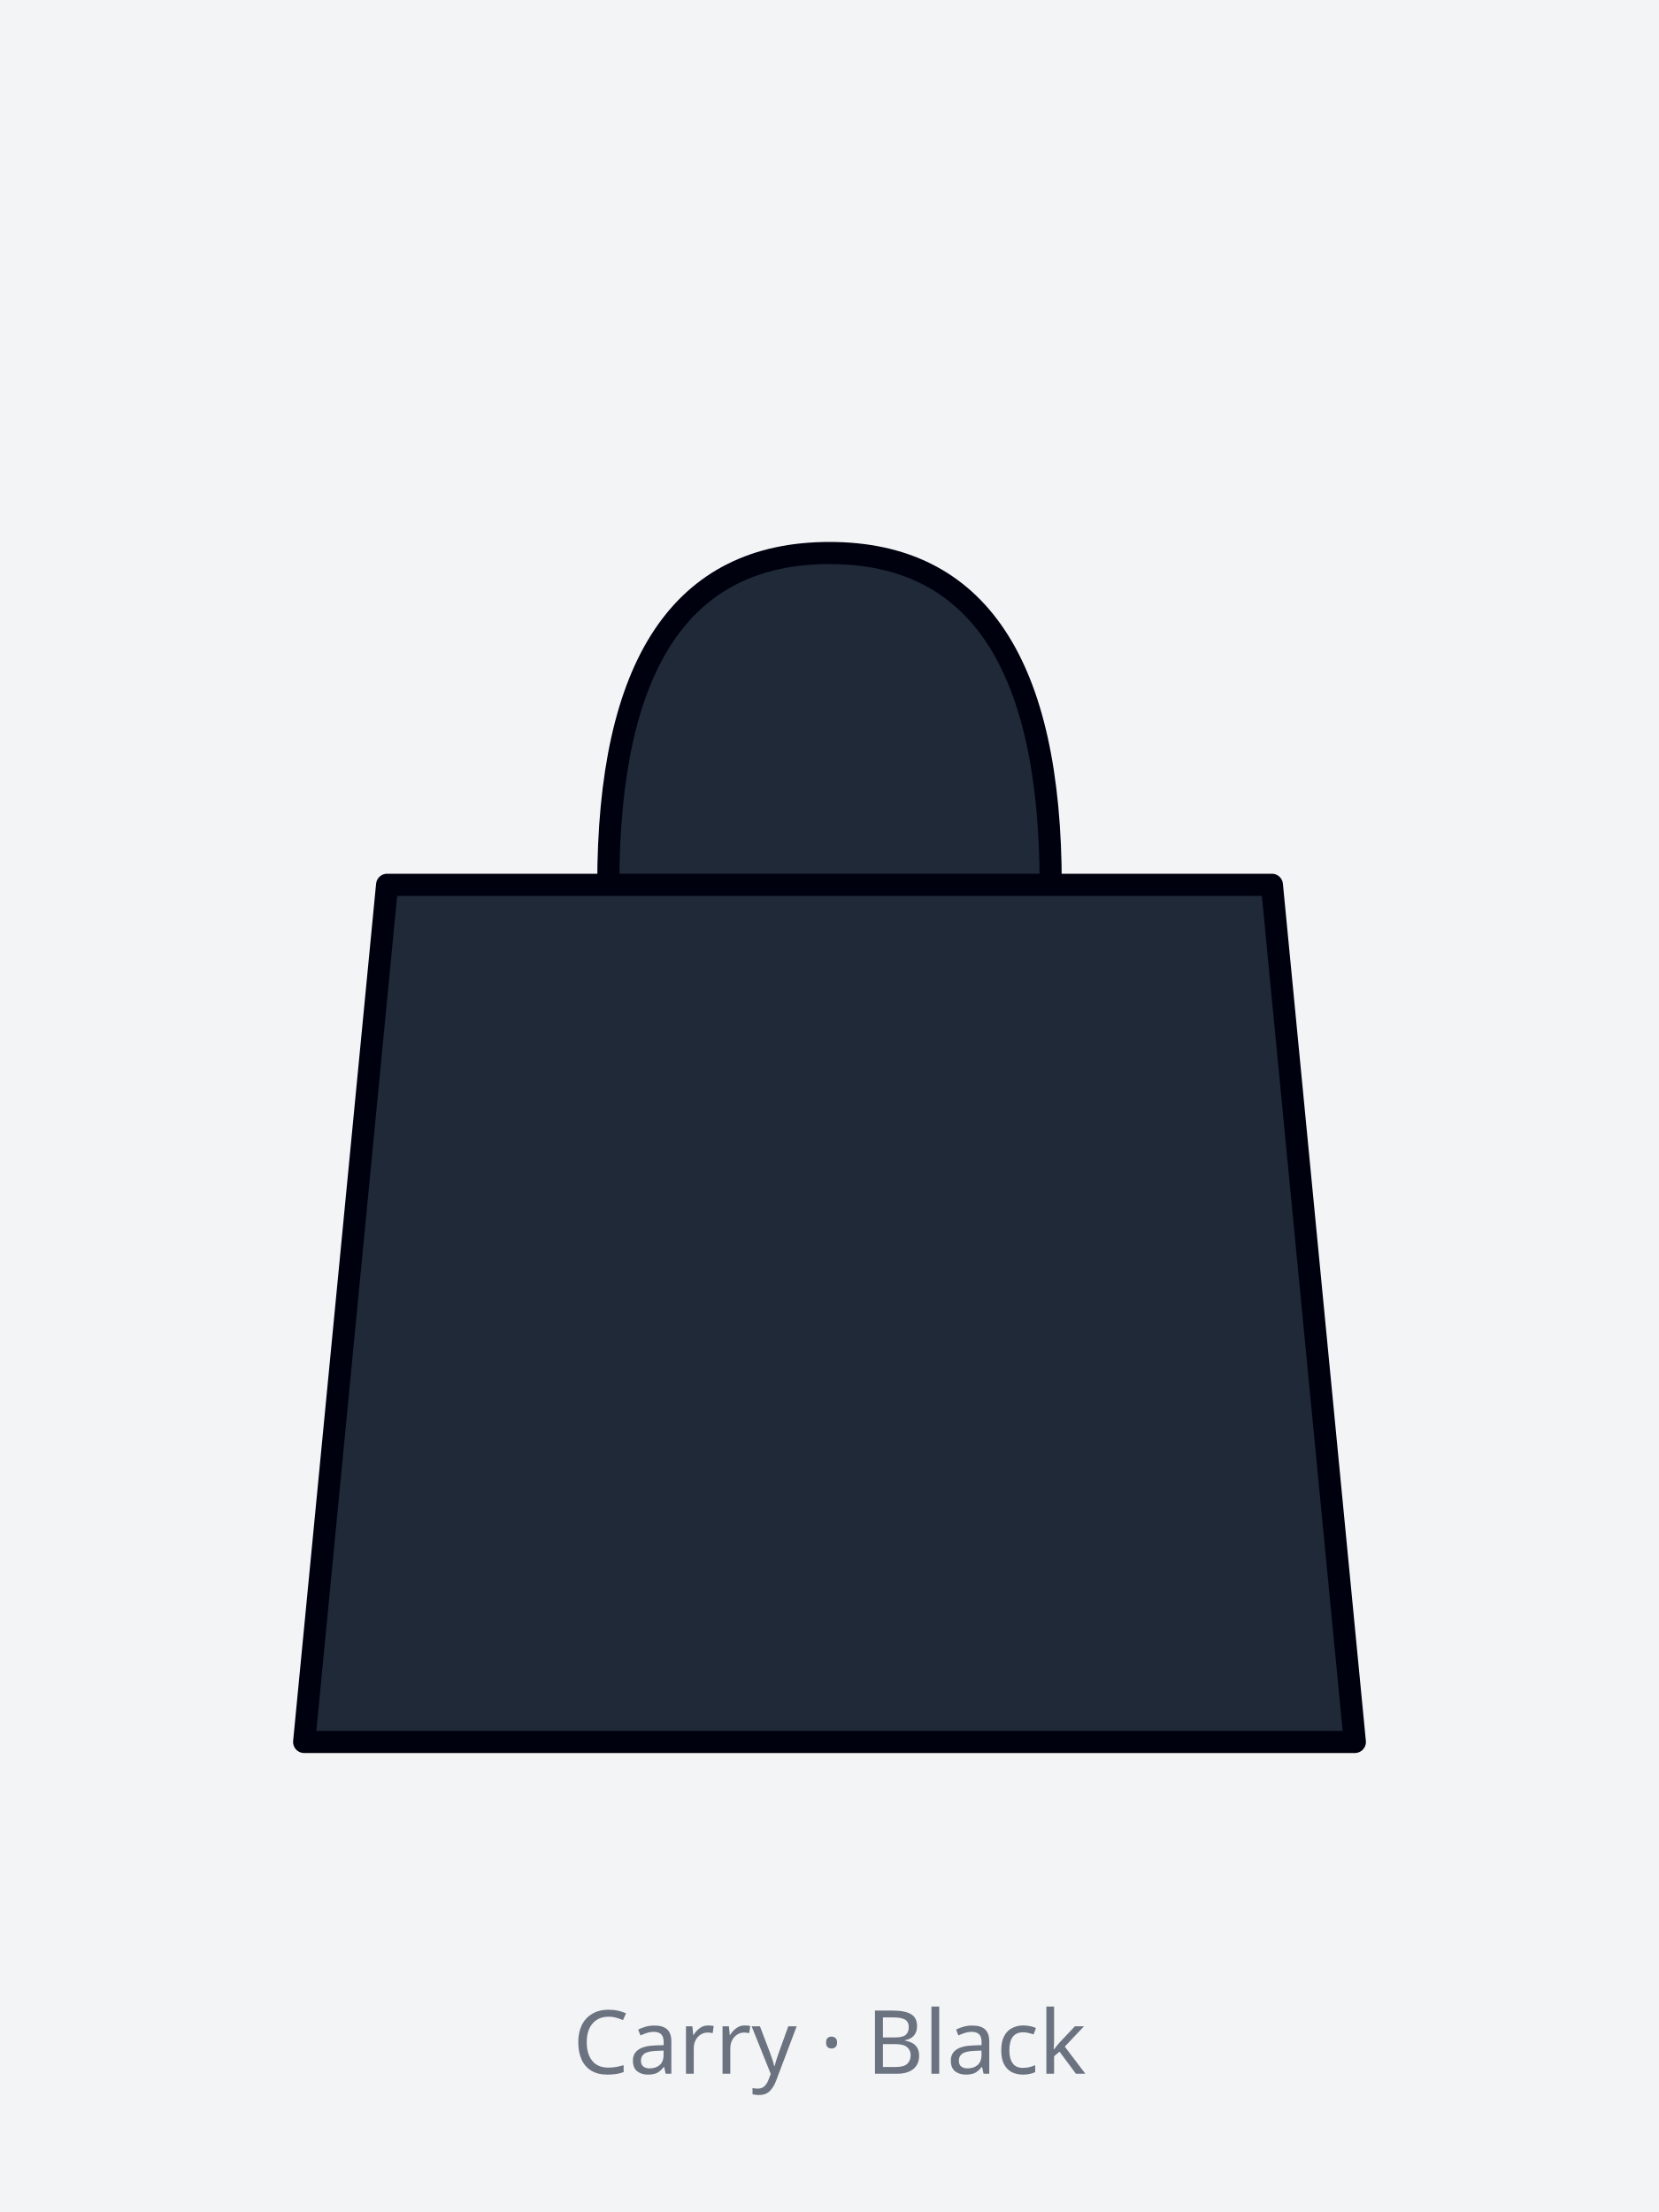
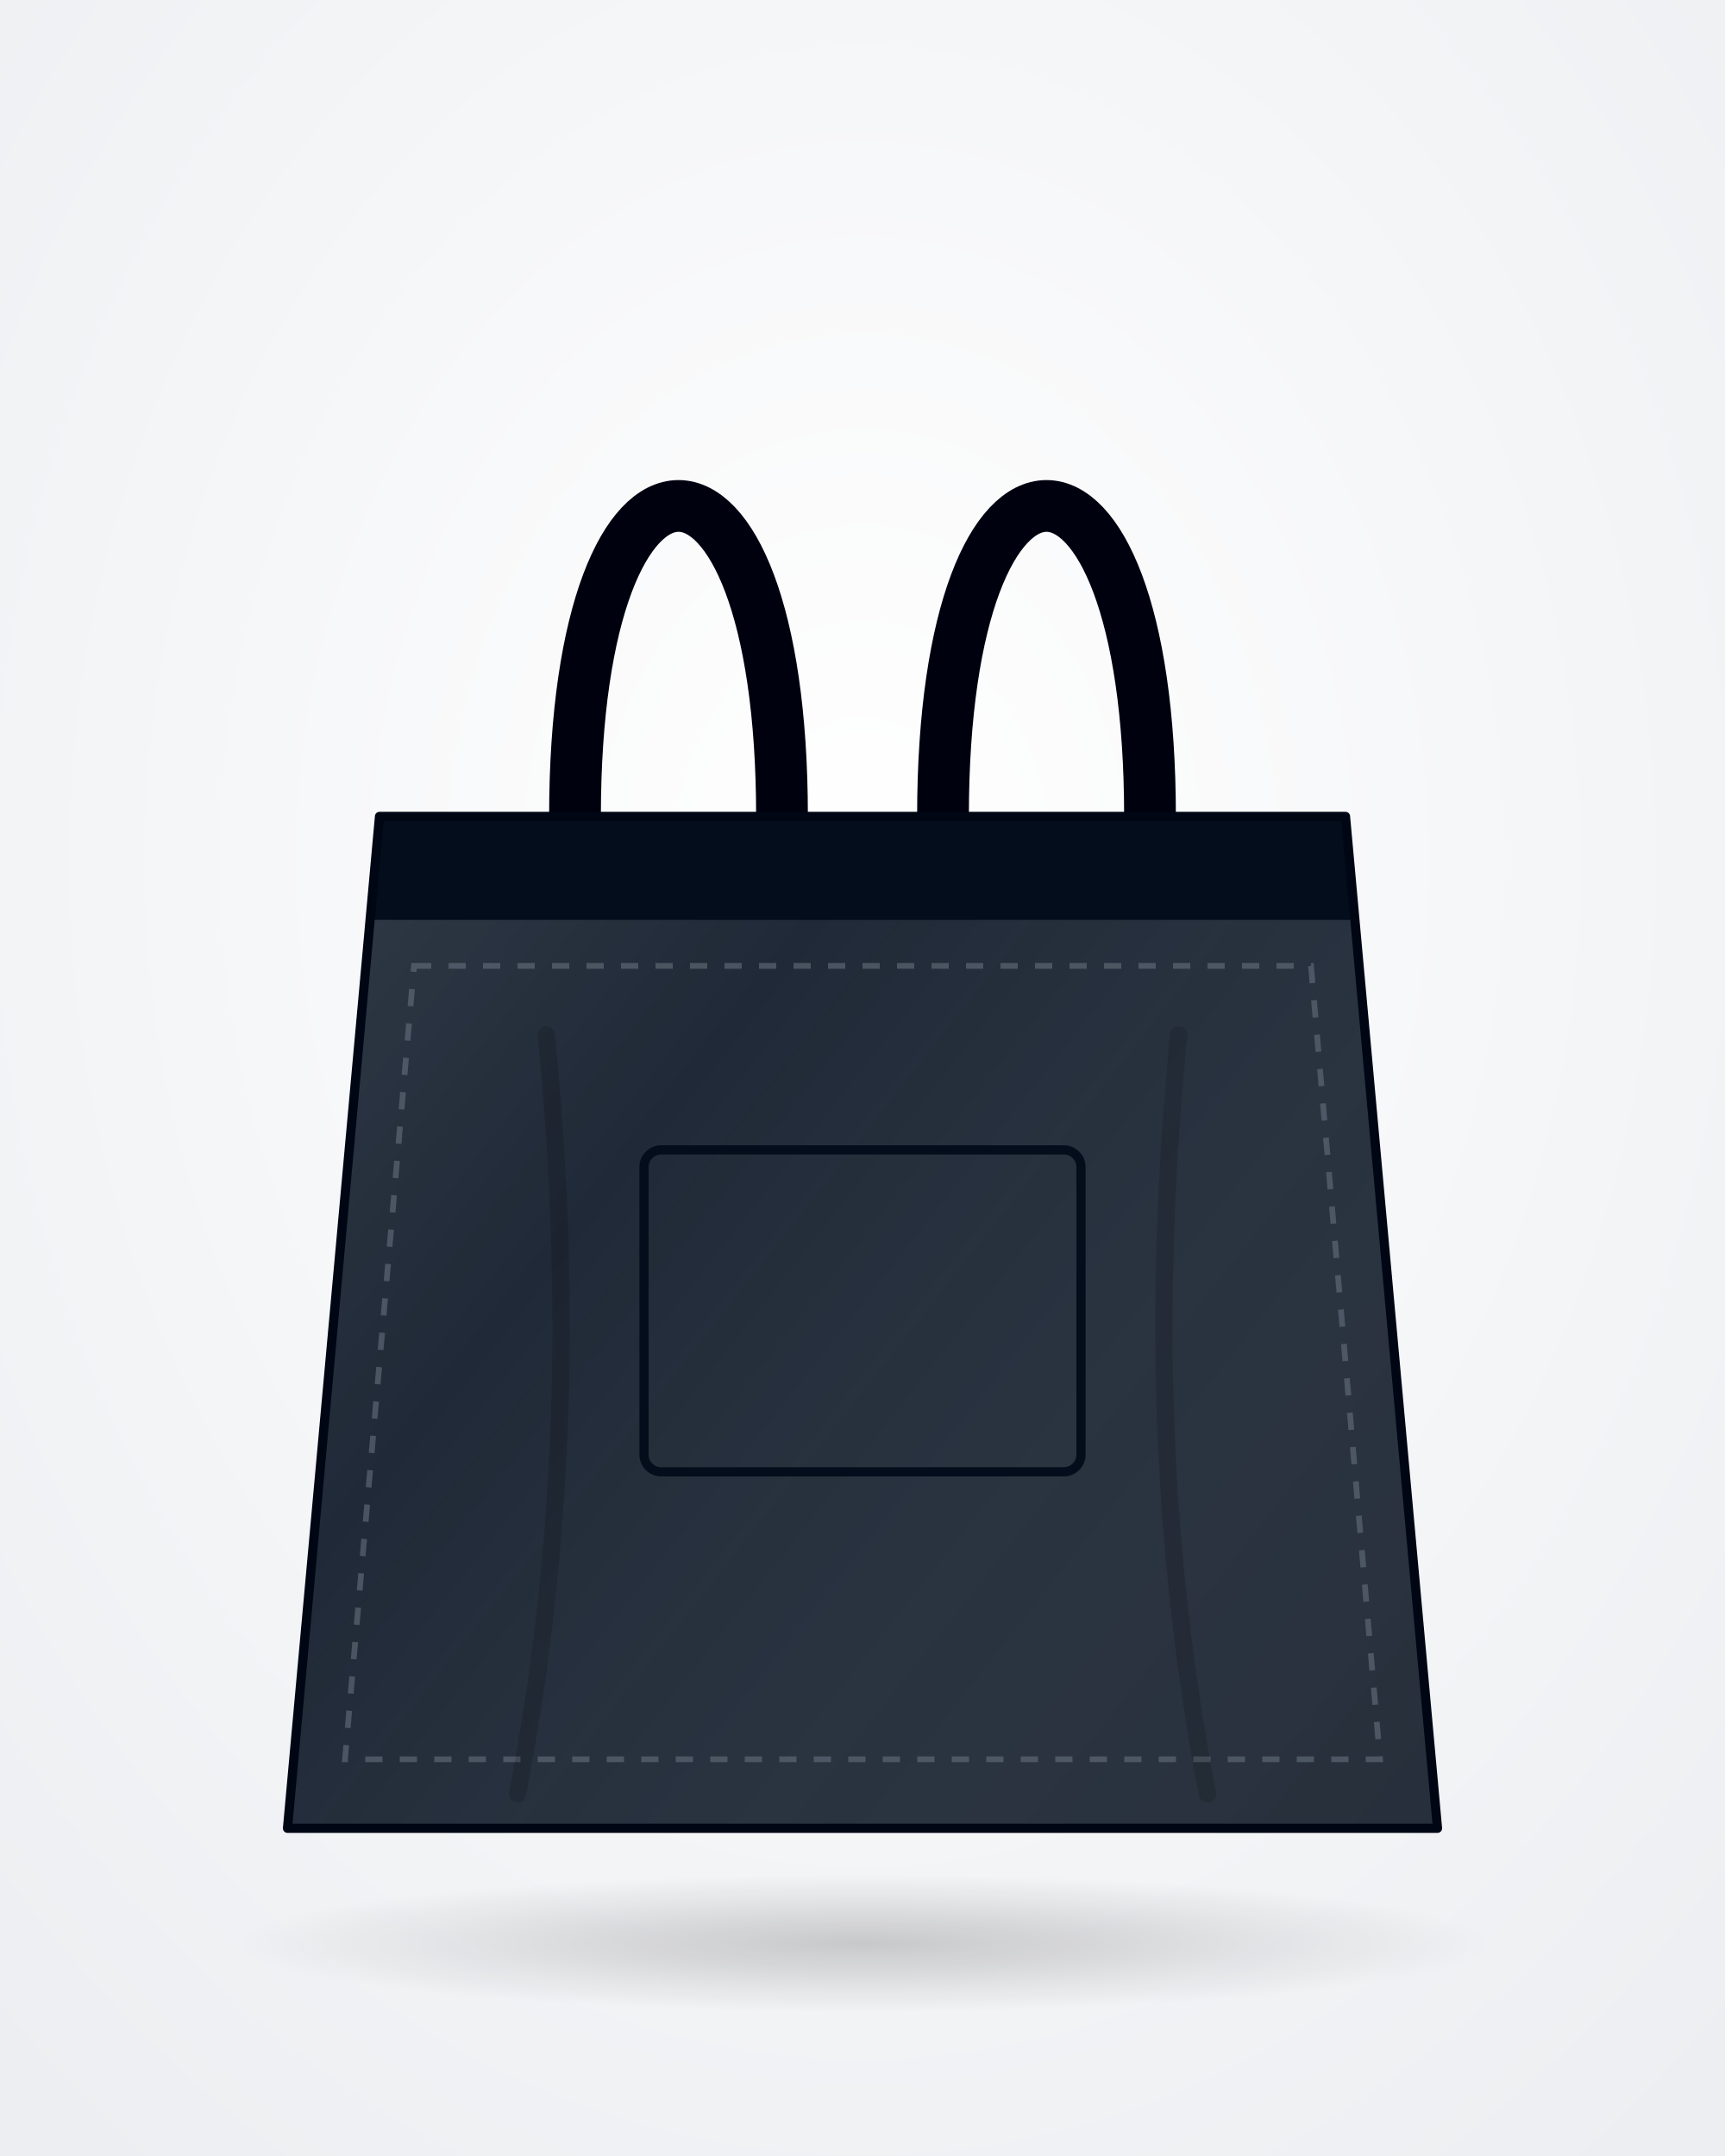
- <svg xmlns="http://www.w3.org/2000/svg" viewBox="0 0 300 400" width="600" height="800">
-   <rect width="300" height="400" fill="#f3f4f6" />
-   <g transform="translate(0,50) ">
-     <path d="M70 110 L230 110 L245 265 L55 265 Z M110 110 Q110 50 150 50 Q190 50 190 110" fill="#1f2937" stroke="#00010f" stroke-width="4" stroke-linejoin="round" fill-rule="evenodd" />
+ <svg xmlns="http://www.w3.org/2000/svg" viewBox="0 0 300 375" width="600" height="750">
+   <defs>
+     <radialGradient id="bg" cx="50%" cy="40%" r="75%">
+       <stop offset="0" stop-color="#ffffff" />
+       <stop offset="1" stop-color="#eceef1" />
+     </radialGradient>
+     <linearGradient id="light" x1="0" x2="1" y1="0" y2="1">
+       <stop offset="0" stop-color="#ffffff" stop-opacity="0.22" />
+       <stop offset="0.45" stop-color="#ffffff" stop-opacity="0" />
+       <stop offset="1" stop-color="#000000" stop-opacity="0.22" />
+     </linearGradient>
+     <linearGradient id="metal" x1="0" x2="1" y1="0" y2="1">
+       <stop offset="0" stop-color="#f4f4f5" />
+       <stop offset="0.5" stop-color="#a1a1aa" />
+       <stop offset="1" stop-color="#e4e4e7" />
+     </linearGradient>
+     <radialGradient id="floor" cx="50%" cy="50%" r="50%">
+       <stop offset="0" stop-color="#000" stop-opacity="0.18" />
+       <stop offset="1" stop-color="#000" stop-opacity="0" />
+     </radialGradient>
+   </defs>
+   <rect width="300" height="375" fill="url(#bg)" />
+   <ellipse cx="150" cy="338" rx="110" ry="12" fill="url(#floor)" />
+   <path d="M100 142 C100 70 136 70 136 142 M164 142 C164 70 200 70 200 142" fill="none" stroke="#00010f" stroke-width="9" stroke-linecap="round" />
+   <clipPath id="clip74">
+     <path d="M66 142 L234 142 L250 318 L50 318 Z" />
+   </clipPath>
+   <path d="M66 142 L234 142 L250 318 L50 318 Z" fill="#1f2937" />
+   <g clip-path="url(#clip74)">
+     <rect x="0" y="0" width="300" height="375" fill="url(#light)" />
+     <rect x="60" y="142" width="180" height="18" fill="#030d1b" />
+     <path d="M72 168 L228 168 L240 306 L60 306 Z" fill="none" stroke="#656f7d" stroke-width="1" stroke-dasharray="3 3" opacity="0.6" />
+     <rect x="112" y="200" width="76" height="56" rx="3" fill="none" stroke="#030d1b" stroke-width="1.6" />
+     <path d="M95 180 Q102 250 90 312" fill="none" stroke="#000000" stroke-width="3" stroke-linecap="round" opacity="0.15" />
+     <path d="M205 180 Q198 250 210 312" fill="none" stroke="#000000" stroke-width="3" stroke-linecap="round" opacity="0.15" />
  </g>
-   <text x="150" y="375" text-anchor="middle" font-family="sans-serif" font-size="16" fill="#6b7280">Carry · Black</text>
+   <path d="M66 142 L234 142 L250 318 L50 318 Z" fill="none" stroke="#000614" stroke-width="1.6" stroke-linejoin="round" />
</svg>
